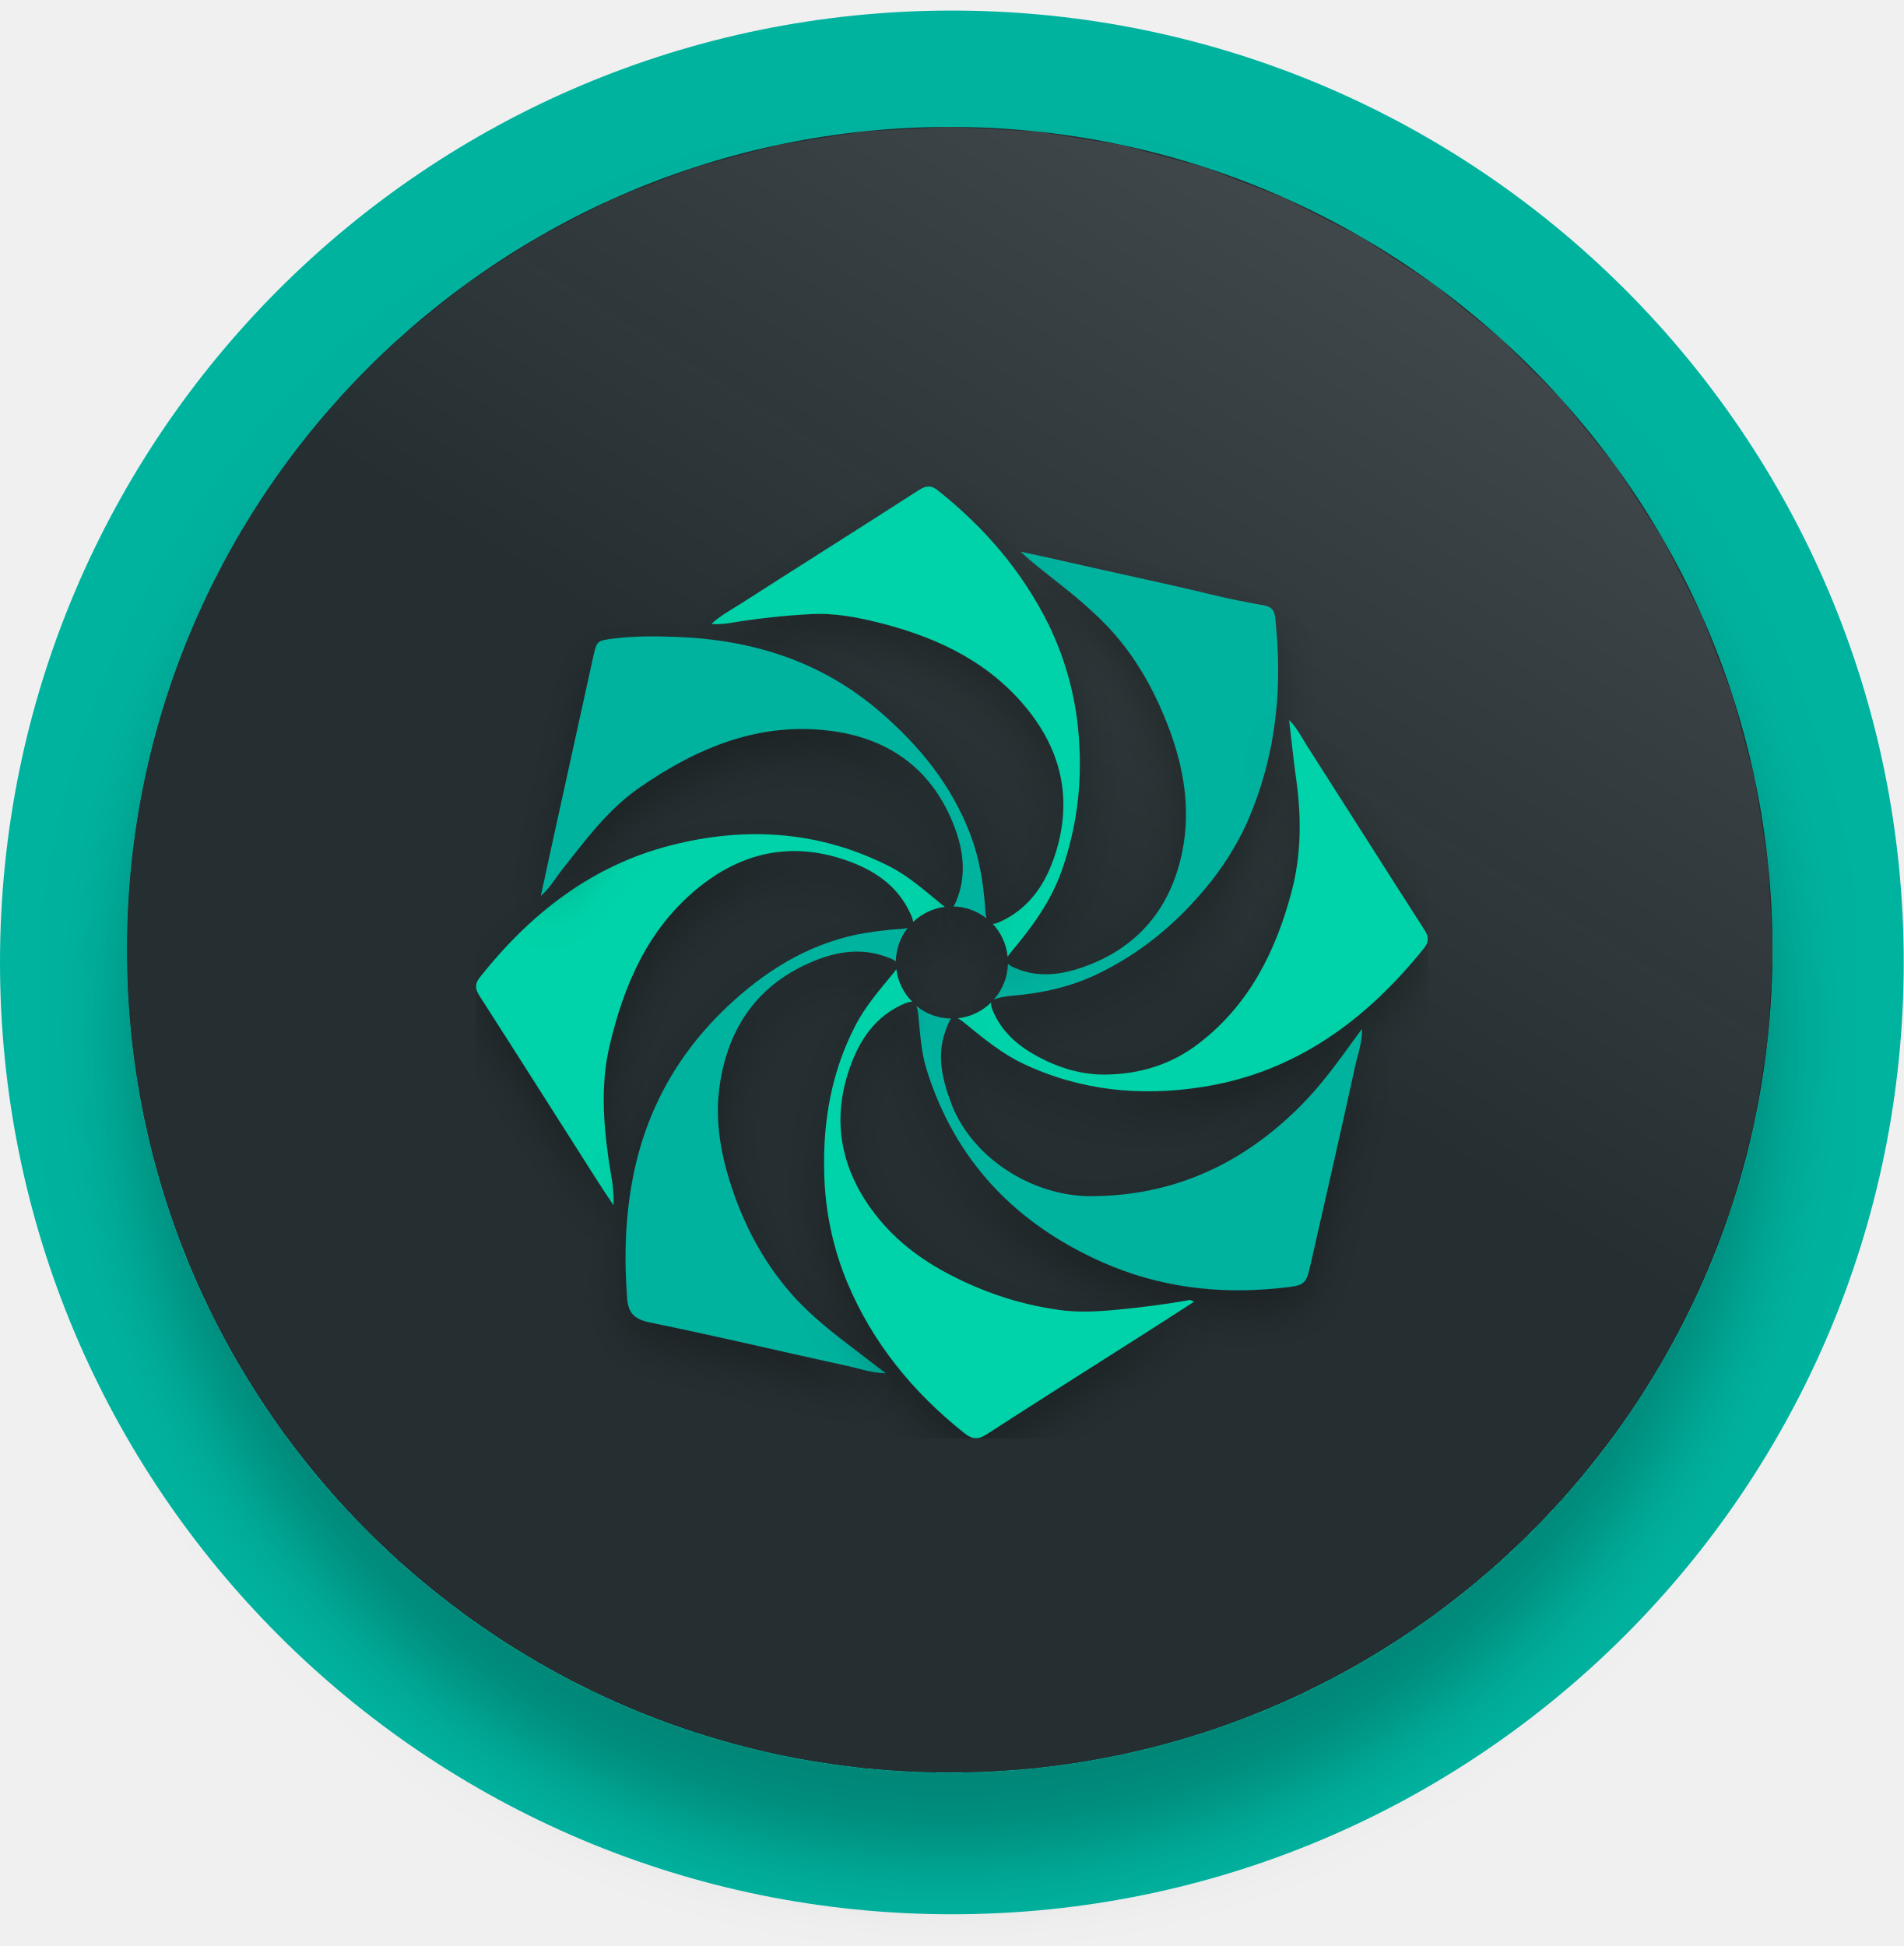
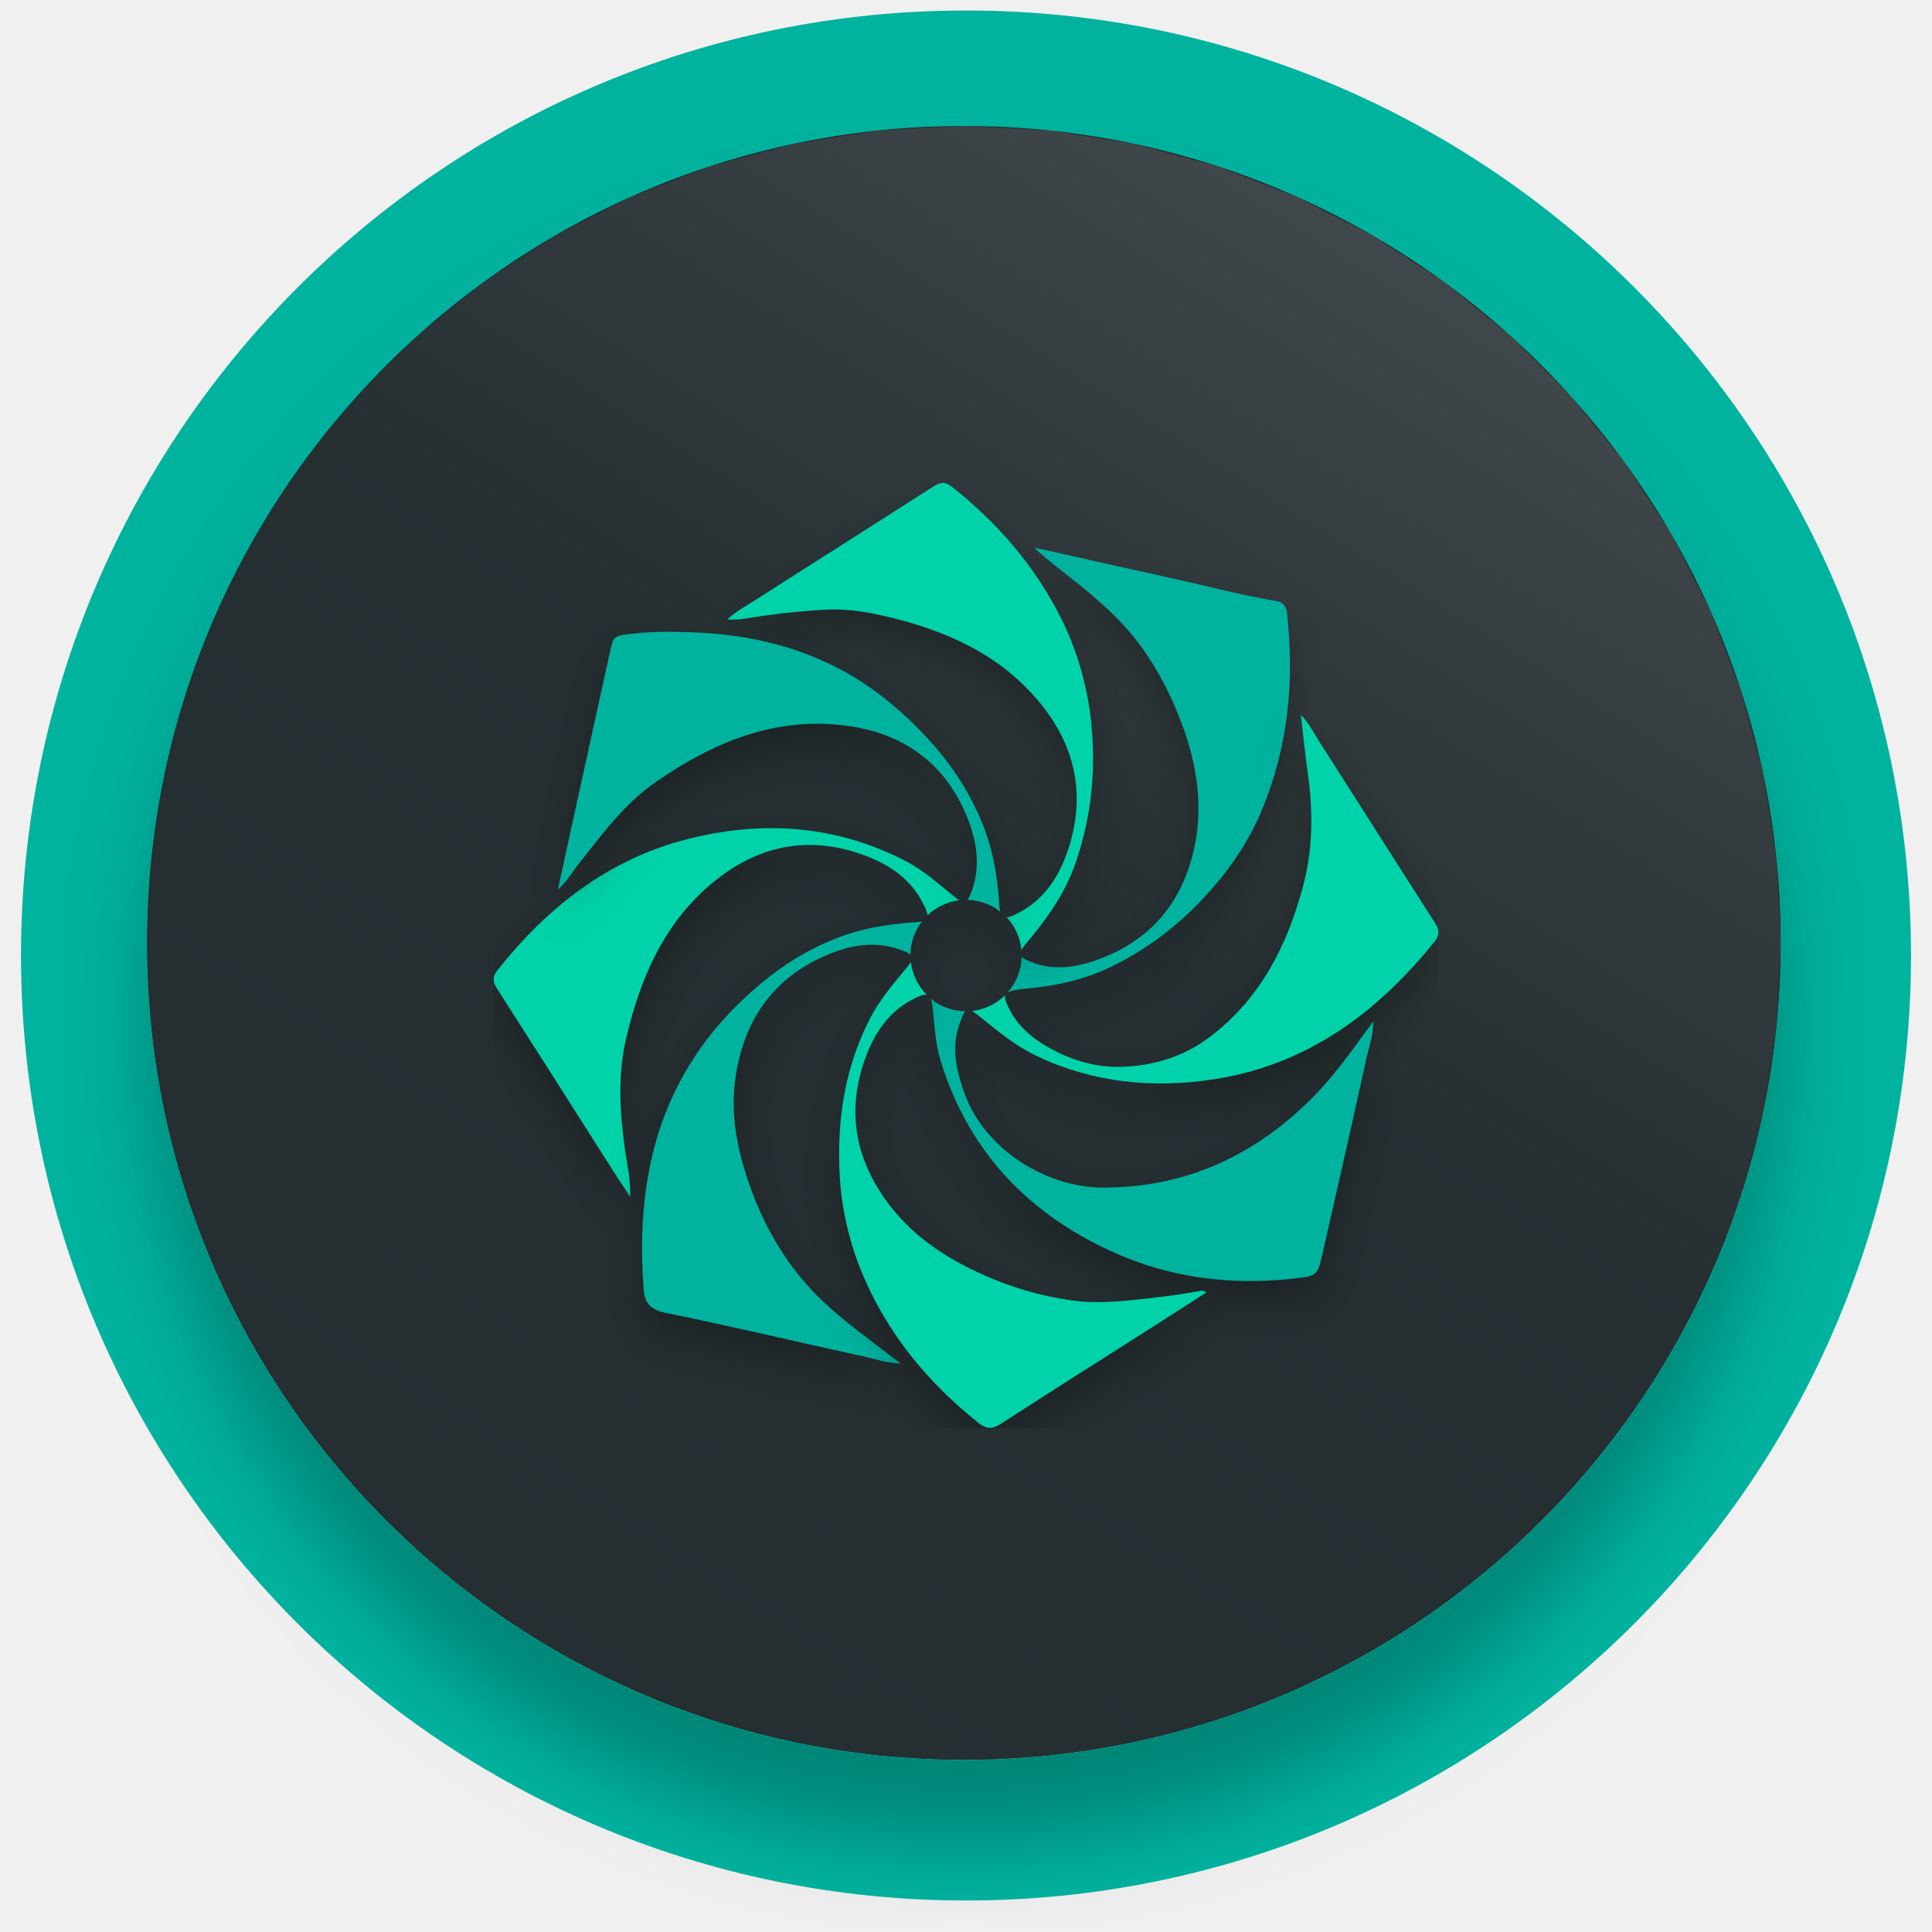
- <svg xmlns="http://www.w3.org/2000/svg" width="90" height="92" viewBox="0 0 90 92" fill="none">
+ <svg xmlns="http://www.w3.org/2000/svg" width="90" height="90" viewBox="0 0 90 92" fill="none">
  <circle cx="45" cy="45.5" r="45" fill="#00B39F" />
  <g filter="url(#filter0_d_16047_38547)">
    <circle cx="44.9" cy="44.9" r="38.9" fill="#252E31" />
  </g>
  <path d="M44.9 6L48.966 6.213L52.988 6.85L56.921 7.904L60.722 9.363L64.35 11.212L67.765 13.429L70.929 15.992L73.808 18.871L76.371 22.035L78.588 25.45L80.437 29.078L81.896 32.879L82.95 36.812L83.587 40.834L83.8 44.9L83.587 48.966L82.95 52.988L81.896 56.921L80.437 60.722L78.588 64.35L76.371 67.765L73.808 70.929L70.929 73.808L67.765 76.371L64.35 78.588L60.722 80.437L56.921 81.896L52.988 82.95L48.966 83.587L44.9 83.8L40.834 83.587L36.812 82.95L32.879 81.896L29.078 80.437L25.45 78.588L22.035 76.371L18.871 73.808L15.992 70.929L13.429 67.765L11.212 64.35L9.363 60.722L7.904 56.921L6.85 52.988L6.213 48.966L6 44.9L6.213 40.834L6.85 36.812L7.904 32.879L9.363 29.078L11.212 25.45L13.429 22.035L15.992 18.871L18.871 15.992L22.035 13.429L25.45 11.212L29.078 9.363L32.879 7.904L36.812 6.85L40.834 6.213L44.9 6Z" fill="url(#paint0_linear_16047_38547)" />
  <g clip-path="url(#clip0_16047_38547)">
    <g filter="url(#filter1_d_16047_38547)">
      <path d="M53.003 30.349C53.989 31.579 54.71 32.958 55.262 34.423C55.975 36.312 56.3 38.278 55.893 40.27C55.347 42.945 53.783 44.828 51.169 45.734C50.154 46.085 49.099 46.227 48.05 45.787C47.905 45.736 47.77 45.662 47.649 45.568C47.634 46.192 47.399 46.791 46.985 47.257C47.123 47.196 47.268 47.154 47.417 47.134C47.561 47.107 47.713 47.087 47.854 47.074C49.253 46.958 50.599 46.662 51.878 46.051C53.849 45.105 55.502 43.757 56.906 42.091C57.708 41.155 58.38 40.114 58.903 38.998C59.642 37.351 60.117 35.598 60.31 33.803C60.491 32.255 60.443 30.737 60.288 29.203C60.25 28.834 60.091 28.681 59.758 28.621C58.905 28.47 58.05 28.299 57.21 28.095C55.014 27.561 52.8 27.108 50.599 26.599C49.817 26.416 49.031 26.252 48.246 26.078C48.822 26.628 49.44 27.079 50.038 27.558C51.1 28.404 52.147 29.276 53.003 30.349Z" fill="#00B39F" />
    </g>
    <g filter="url(#filter2_d_16047_38547)">
      <path d="M28.826 49.398C29.499 46.565 30.613 43.965 32.914 42.05C35.009 40.304 37.381 39.761 39.995 40.668C41.314 41.125 42.445 41.864 43.046 43.207C43.106 43.325 43.149 43.452 43.173 43.583C43.583 43.191 44.108 42.942 44.671 42.872C44.636 42.85 44.601 42.824 44.561 42.792C43.759 42.146 42.996 41.443 42.063 40.967C38.749 39.277 35.267 39.059 31.729 39.961C27.977 40.915 25.077 43.193 22.697 46.19C22.43 46.526 22.452 46.743 22.672 47.084C24.517 49.957 26.345 52.841 28.178 55.722C28.421 56.104 28.671 56.479 29.004 56.982C29.04 56.132 28.86 55.454 28.765 54.77C28.513 52.974 28.401 51.185 28.826 49.398Z" fill="#00D3A9" />
    </g>
    <g filter="url(#filter3_d_16047_38547)">
      <path d="M34.475 29.458C35.75 29.244 37.035 29.102 38.326 29.032C39.497 28.968 40.641 29.198 41.776 29.494C44.456 30.196 46.858 31.369 48.621 33.59C50.303 35.707 50.707 38.082 49.804 40.629C49.342 41.932 48.563 43.013 47.231 43.599C47.139 43.645 47.038 43.672 46.935 43.679C47.334 44.104 47.581 44.65 47.638 45.231C47.698 45.134 47.766 45.043 47.841 44.957C48.817 43.796 49.7 42.578 50.207 41.124C50.871 39.216 51.149 37.195 51.022 35.179C50.925 33.208 50.428 31.277 49.56 29.504C48.316 26.991 46.524 24.924 44.336 23.184C44.009 22.925 43.773 22.956 43.432 23.175C40.615 24.987 37.78 26.773 34.962 28.578C34.525 28.858 34.054 29.102 33.632 29.499C33.913 29.517 34.197 29.503 34.475 29.458Z" fill="#00D3A9" />
    </g>
    <g filter="url(#filter4_d_16047_38547)">
      <path d="M26.556 41.137C27.665 39.734 28.724 38.283 30.215 37.245C32.975 35.329 35.956 34.088 39.383 34.566C42.143 34.952 44.138 36.459 45.135 39.12C45.563 40.264 45.697 41.446 45.196 42.627C45.165 42.706 45.124 42.782 45.075 42.853C45.642 42.867 46.189 43.064 46.635 43.415C46.623 43.376 46.614 43.337 46.607 43.297C46.581 43.151 46.58 43.001 46.569 42.856C46.481 41.691 46.291 40.551 45.873 39.449C44.985 37.113 43.468 35.259 41.596 33.646C38.836 31.268 35.583 30.248 32.011 30.111C30.998 30.073 29.98 30.062 28.965 30.195C28.264 30.287 28.211 30.294 28.06 30.985C27.409 33.963 26.754 36.942 26.097 39.92C25.927 40.696 25.76 41.472 25.569 42.358C26.019 41.951 26.256 41.517 26.556 41.137Z" fill="#00B39F" />
    </g>
    <g filter="url(#filter5_d_16047_38547)">
      <path d="M67.334 43.95C65.481 41.063 63.648 38.163 61.798 35.274C61.553 34.891 61.357 34.463 60.945 34.039C61.064 35.046 61.149 35.923 61.274 36.795C61.532 38.615 61.53 40.417 61.049 42.207C60.295 45.018 59.038 47.516 56.674 49.331C55.38 50.33 53.882 50.782 52.271 50.802C51.142 50.817 50.069 50.491 49.07 49.955C48.199 49.487 47.458 48.88 47.019 47.966C46.881 47.677 46.822 47.502 46.866 47.385C46.441 47.808 45.885 48.075 45.289 48.14C45.445 48.239 45.593 48.35 45.732 48.471C46.56 49.144 47.388 49.818 48.361 50.281C51.074 51.571 53.939 51.845 56.856 51.385C61.256 50.695 64.59 48.22 67.325 44.822C67.573 44.509 67.542 44.273 67.334 43.95Z" fill="#00D3A9" />
    </g>
    <g filter="url(#filter6_d_16047_38547)">
      <path d="M61.502 52.266C58.778 55.009 55.507 56.541 51.574 56.552C48.83 56.56 45.924 54.756 44.949 52.112C44.546 51.017 44.278 49.907 44.693 48.752C44.803 48.446 44.878 48.252 44.962 48.154C44.365 48.148 43.789 47.939 43.326 47.562C43.376 47.71 43.406 47.864 43.416 48.019C43.503 48.866 43.547 49.724 43.8 50.542C45.151 54.901 48.055 57.884 52.159 59.691C54.781 60.845 57.572 61.197 60.44 60.9C61.721 60.765 61.728 60.789 61.983 59.665C62.687 56.564 63.395 53.462 64.077 50.355C64.192 49.833 64.4 49.316 64.39 48.641C64.229 48.859 64.142 48.973 64.059 49.091C63.263 50.192 62.461 51.303 61.502 52.266Z" fill="#00B39F" />
    </g>
    <g filter="url(#filter7_d_16047_38547)">
      <path d="M37.462 61.223C36.211 59.819 35.315 58.196 34.693 56.434C34.102 54.75 33.754 53.018 34.037 51.215C34.447 48.595 35.776 46.636 38.223 45.542C39.406 45.011 40.658 44.759 41.949 45.254C42.09 45.301 42.225 45.364 42.351 45.444C42.362 44.874 42.557 44.324 42.906 43.875C42.802 43.896 42.696 43.91 42.59 43.916C41.887 43.96 41.189 44.049 40.498 44.183C38.109 44.69 36.128 45.941 34.386 47.589C32.062 49.782 30.565 52.447 29.938 55.595C29.556 57.507 29.503 59.425 29.648 61.362C29.703 62.11 30.013 62.377 30.762 62.529C33.892 63.166 37.001 63.911 40.122 64.589C40.654 64.706 41.176 64.903 41.879 64.925C41.367 64.53 40.97 64.228 40.572 63.925C39.477 63.091 38.381 62.256 37.462 61.223Z" fill="#00B39F" />
    </g>
    <g filter="url(#filter8_d_16047_38547)">
      <path d="M56.125 61.481C55.012 61.678 53.892 61.814 52.773 61.923C51.855 62.011 50.924 62.057 50.023 61.923C48.722 61.739 47.45 61.39 46.237 60.885C44.35 60.096 42.64 59.051 41.37 57.402C39.838 55.412 39.322 53.196 40.076 50.776C40.504 49.406 41.207 48.184 42.593 47.52C42.839 47.403 43.009 47.347 43.129 47.364C42.713 46.948 42.448 46.405 42.376 45.82C42.315 45.909 42.249 45.994 42.179 46.076C41.542 46.846 40.889 47.607 40.427 48.506C39.312 50.676 38.905 52.984 38.965 55.411C38.998 57.203 39.367 58.972 40.054 60.627C41.253 63.488 43.161 65.817 45.581 67.745C45.958 68.047 46.23 68.079 46.653 67.803C49.09 66.225 51.55 64.674 54.001 63.114C54.812 62.597 55.619 62.077 56.439 61.55C56.399 61.51 56.348 61.482 56.292 61.47C56.236 61.457 56.178 61.461 56.125 61.481Z" fill="#00D3A9" />
    </g>
  </g>
  <defs>
    <filter id="filter0_d_16047_38547" x="2" y="6" width="85.8" height="85.797" filterUnits="userSpaceOnUse" color-interpolation-filters="sRGB">
      <feFlood flood-opacity="0" result="BackgroundImageFix" />
      <feColorMatrix in="SourceAlpha" type="matrix" values="0 0 0 0 0 0 0 0 0 0 0 0 0 0 0 0 0 0 127 0" result="hardAlpha" />
      <feOffset dy="4" />
      <feGaussianBlur stdDeviation="2" />
      <feComposite in2="hardAlpha" operator="out" />
      <feColorMatrix type="matrix" values="0 0 0 0 0 0 0 0 0 0 0 0 0 0 0 0 0 0 0.25 0" />
      <feBlend mode="normal" in2="BackgroundImageFix" result="effect1_dropShadow_16047_38547" />
      <feBlend mode="normal" in="SourceGraphic" in2="effect1_dropShadow_16047_38547" result="shape" />
    </filter>
    <filter id="filter1_d_16047_38547" x="44.985" y="25.078" width="17.441" height="25.18" filterUnits="userSpaceOnUse" color-interpolation-filters="sRGB">
      <feFlood flood-opacity="0" result="BackgroundImageFix" />
      <feColorMatrix in="SourceAlpha" type="matrix" values="0 0 0 0 0 0 0 0 0 0 0 0 0 0 0 0 0 0 127 0" result="hardAlpha" />
      <feOffset dy="1" />
      <feGaussianBlur stdDeviation="1" />
      <feComposite in2="hardAlpha" operator="out" />
      <feColorMatrix type="matrix" values="0 0 0 0 0 0 0 0 0 0 0 0 0 0 0 0 0 0 0.25 0" />
      <feBlend mode="normal" in2="BackgroundImageFix" result="effect1_dropShadow_16047_38547" />
      <feBlend mode="normal" in="SourceGraphic" in2="effect1_dropShadow_16047_38547" result="shape" />
    </filter>
    <filter id="filter2_d_16047_38547" x="20.502" y="38.438" width="26.169" height="21.547" filterUnits="userSpaceOnUse" color-interpolation-filters="sRGB">
      <feFlood flood-opacity="0" result="BackgroundImageFix" />
      <feColorMatrix in="SourceAlpha" type="matrix" values="0 0 0 0 0 0 0 0 0 0 0 0 0 0 0 0 0 0 127 0" result="hardAlpha" />
      <feOffset dy="1" />
      <feGaussianBlur stdDeviation="1" />
      <feComposite in2="hardAlpha" operator="out" />
      <feColorMatrix type="matrix" values="0 0 0 0 0 0 0 0 0 0 0 0 0 0 0 0 0 0 0.25 0" />
      <feBlend mode="normal" in2="BackgroundImageFix" result="effect1_dropShadow_16047_38547" />
      <feBlend mode="normal" in="SourceGraphic" in2="effect1_dropShadow_16047_38547" result="shape" />
    </filter>
    <filter id="filter3_d_16047_38547" x="31.632" y="22" width="21.42" height="26.234" filterUnits="userSpaceOnUse" color-interpolation-filters="sRGB">
      <feFlood flood-opacity="0" result="BackgroundImageFix" />
      <feColorMatrix in="SourceAlpha" type="matrix" values="0 0 0 0 0 0 0 0 0 0 0 0 0 0 0 0 0 0 127 0" result="hardAlpha" />
      <feOffset dy="1" />
      <feGaussianBlur stdDeviation="1" />
      <feComposite in2="hardAlpha" operator="out" />
      <feColorMatrix type="matrix" values="0 0 0 0 0 0 0 0 0 0 0 0 0 0 0 0 0 0 0.25 0" />
      <feBlend mode="normal" in2="BackgroundImageFix" result="effect1_dropShadow_16047_38547" />
      <feBlend mode="normal" in="SourceGraphic" in2="effect1_dropShadow_16047_38547" result="shape" />
    </filter>
    <filter id="filter4_d_16047_38547" x="23.569" y="29.086" width="25.066" height="17.328" filterUnits="userSpaceOnUse" color-interpolation-filters="sRGB">
      <feFlood flood-opacity="0" result="BackgroundImageFix" />
      <feColorMatrix in="SourceAlpha" type="matrix" values="0 0 0 0 0 0 0 0 0 0 0 0 0 0 0 0 0 0 127 0" result="hardAlpha" />
      <feOffset dy="1" />
      <feGaussianBlur stdDeviation="1" />
      <feComposite in2="hardAlpha" operator="out" />
      <feColorMatrix type="matrix" values="0 0 0 0 0 0 0 0 0 0 0 0 0 0 0 0 0 0 0.25 0" />
      <feBlend mode="normal" in2="BackgroundImageFix" result="effect1_dropShadow_16047_38547" />
      <feBlend mode="normal" in="SourceGraphic" in2="effect1_dropShadow_16047_38547" result="shape" />
    </filter>
    <filter id="filter5_d_16047_38547" x="43.289" y="33.039" width="26.212" height="21.555" filterUnits="userSpaceOnUse" color-interpolation-filters="sRGB">
      <feFlood flood-opacity="0" result="BackgroundImageFix" />
      <feColorMatrix in="SourceAlpha" type="matrix" values="0 0 0 0 0 0 0 0 0 0 0 0 0 0 0 0 0 0 127 0" result="hardAlpha" />
      <feOffset dy="1" />
      <feGaussianBlur stdDeviation="1" />
      <feComposite in2="hardAlpha" operator="out" />
      <feColorMatrix type="matrix" values="0 0 0 0 0 0 0 0 0 0 0 0 0 0 0 0 0 0 0.25 0" />
      <feBlend mode="normal" in2="BackgroundImageFix" result="effect1_dropShadow_16047_38547" />
      <feBlend mode="normal" in="SourceGraphic" in2="effect1_dropShadow_16047_38547" result="shape" />
    </filter>
    <filter id="filter6_d_16047_38547" x="41.326" y="46.562" width="25.064" height="17.438" filterUnits="userSpaceOnUse" color-interpolation-filters="sRGB">
      <feFlood flood-opacity="0" result="BackgroundImageFix" />
      <feColorMatrix in="SourceAlpha" type="matrix" values="0 0 0 0 0 0 0 0 0 0 0 0 0 0 0 0 0 0 127 0" result="hardAlpha" />
      <feOffset dy="1" />
      <feGaussianBlur stdDeviation="1" />
      <feComposite in2="hardAlpha" operator="out" />
      <feColorMatrix type="matrix" values="0 0 0 0 0 0 0 0 0 0 0 0 0 0 0 0 0 0 0.25 0" />
      <feBlend mode="normal" in2="BackgroundImageFix" result="effect1_dropShadow_16047_38547" />
      <feBlend mode="normal" in="SourceGraphic" in2="effect1_dropShadow_16047_38547" result="shape" />
    </filter>
    <filter id="filter7_d_16047_38547" x="27.574" y="42.875" width="17.332" height="25.047" filterUnits="userSpaceOnUse" color-interpolation-filters="sRGB">
      <feFlood flood-opacity="0" result="BackgroundImageFix" />
      <feColorMatrix in="SourceAlpha" type="matrix" values="0 0 0 0 0 0 0 0 0 0 0 0 0 0 0 0 0 0 127 0" result="hardAlpha" />
      <feOffset dy="1" />
      <feGaussianBlur stdDeviation="1" />
      <feComposite in2="hardAlpha" operator="out" />
      <feColorMatrix type="matrix" values="0 0 0 0 0 0 0 0 0 0 0 0 0 0 0 0 0 0 0.25 0" />
      <feBlend mode="normal" in2="BackgroundImageFix" result="effect1_dropShadow_16047_38547" />
      <feBlend mode="normal" in="SourceGraphic" in2="effect1_dropShadow_16047_38547" result="shape" />
    </filter>
    <filter id="filter8_d_16047_38547" x="36.959" y="44.82" width="21.48" height="26.172" filterUnits="userSpaceOnUse" color-interpolation-filters="sRGB">
      <feFlood flood-opacity="0" result="BackgroundImageFix" />
      <feColorMatrix in="SourceAlpha" type="matrix" values="0 0 0 0 0 0 0 0 0 0 0 0 0 0 0 0 0 0 127 0" result="hardAlpha" />
      <feOffset dy="1" />
      <feGaussianBlur stdDeviation="1" />
      <feComposite in2="hardAlpha" operator="out" />
      <feColorMatrix type="matrix" values="0 0 0 0 0 0 0 0 0 0 0 0 0 0 0 0 0 0 0.25 0" />
      <feBlend mode="normal" in2="BackgroundImageFix" result="effect1_dropShadow_16047_38547" />
      <feBlend mode="normal" in="SourceGraphic" in2="effect1_dropShadow_16047_38547" result="shape" />
    </filter>
    <linearGradient id="paint0_linear_16047_38547" x1="72.552" y1="2.016" x2="20.998" y2="83.8" gradientUnits="userSpaceOnUse">
      <stop stop-color="white" stop-opacity="0.17" />
      <stop offset="0.486" stop-color="#252E31" stop-opacity="0.16" />
      <stop offset="1" stop-color="#252E31" />
    </linearGradient>
    <clipPath id="clip0_16047_38547">
      <rect width="45" height="45" fill="white" transform="translate(22.5 23)" />
    </clipPath>
  </defs>
</svg>
